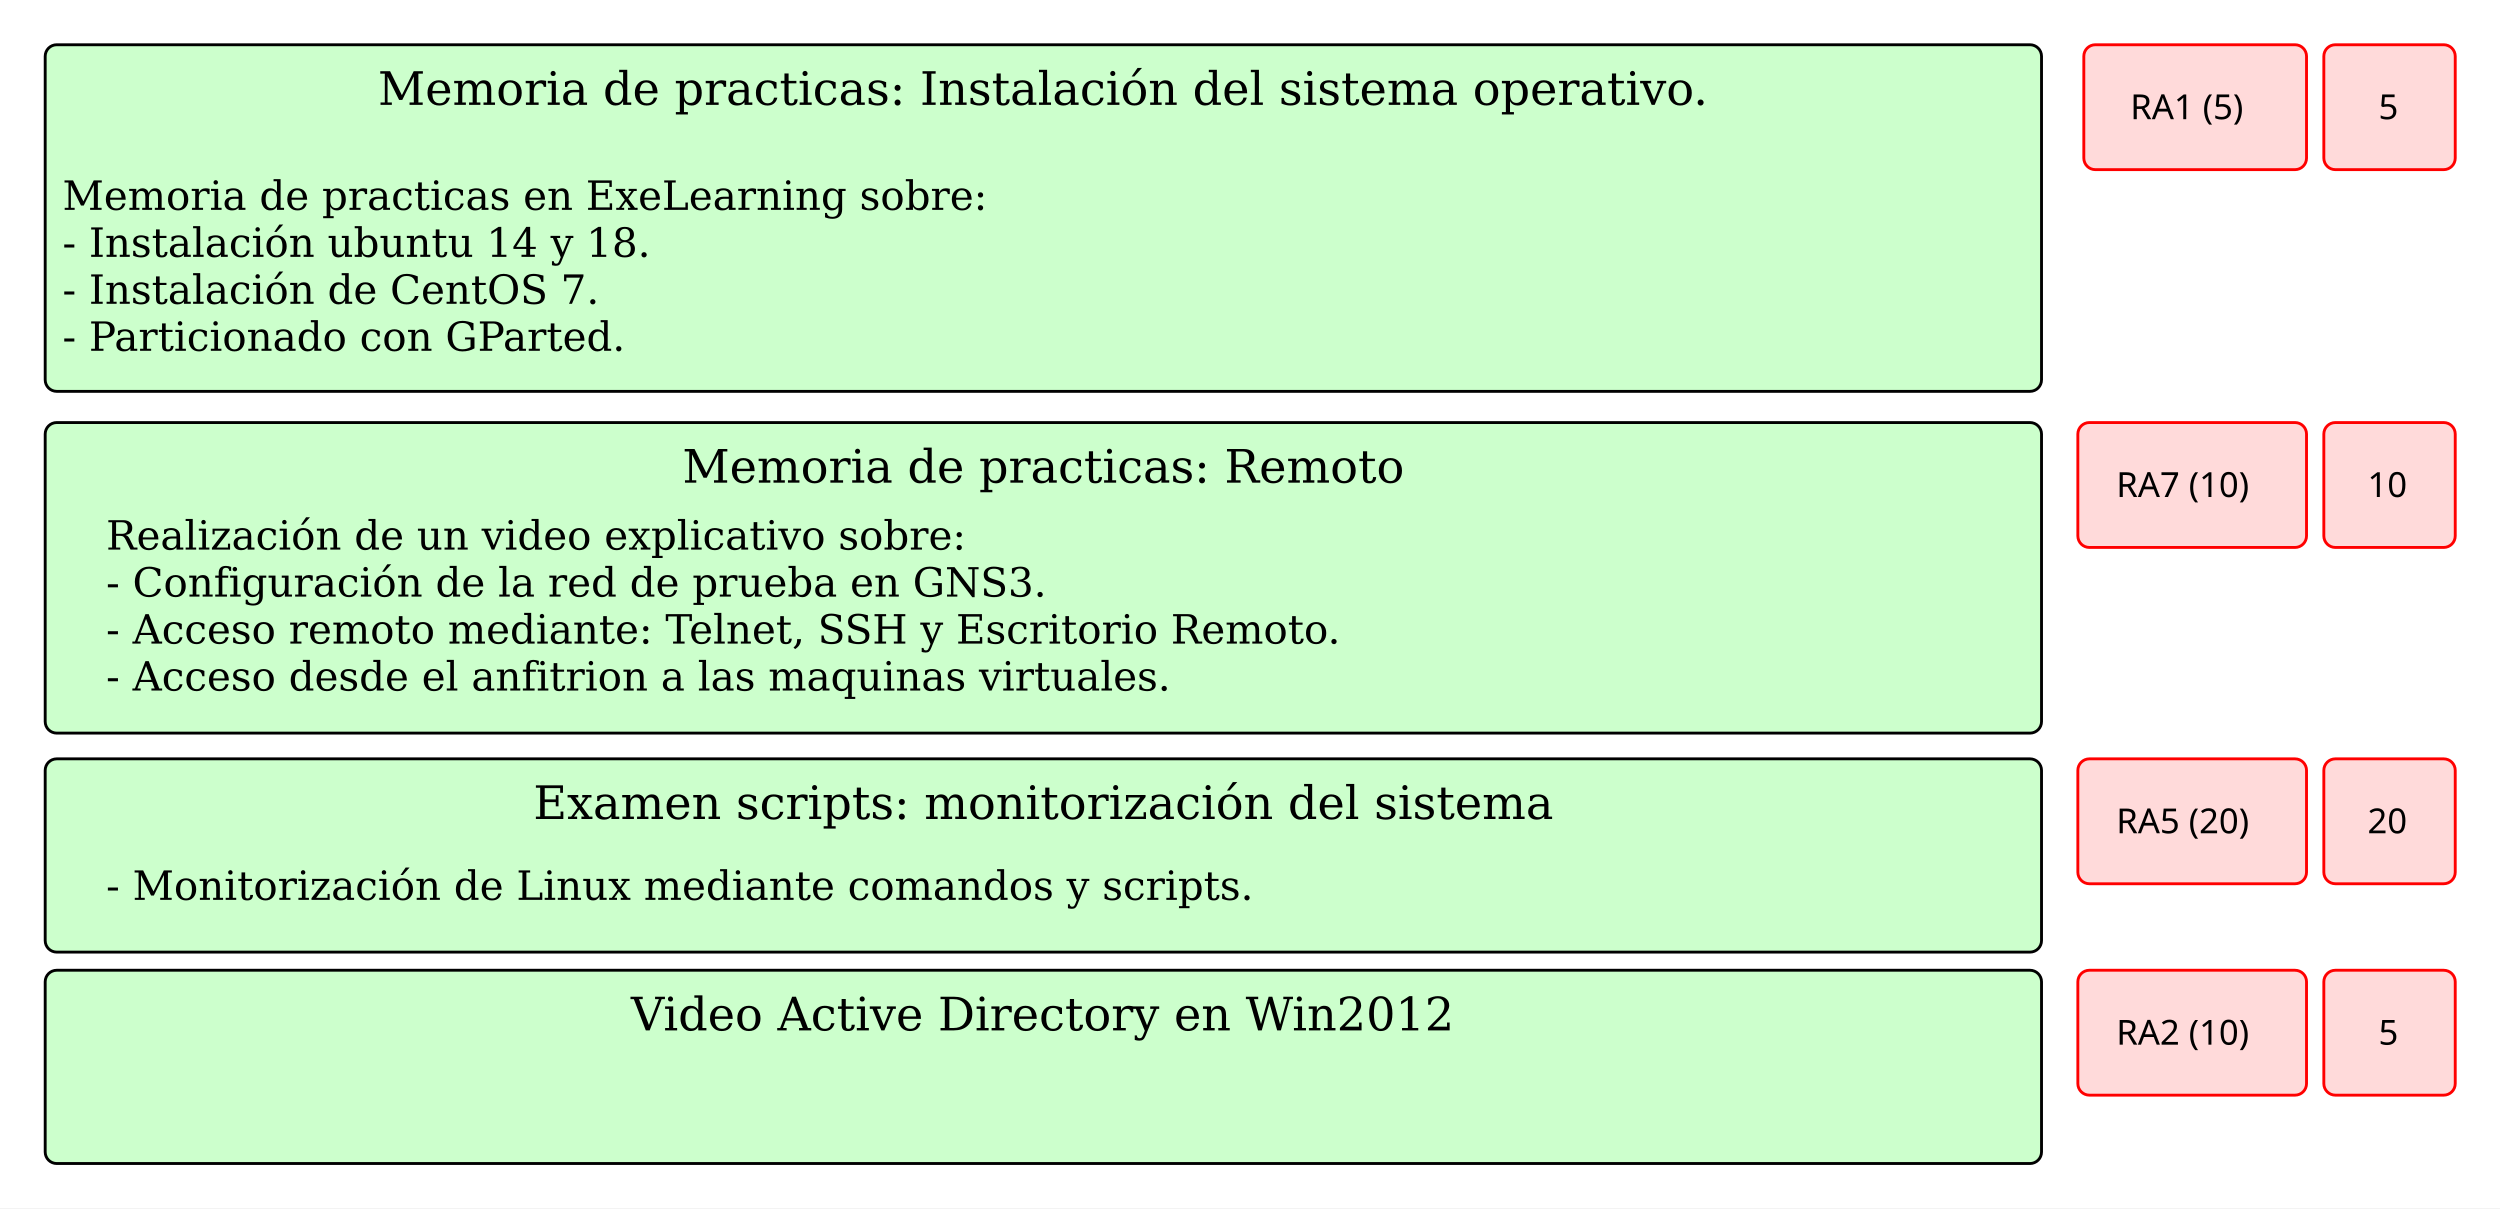
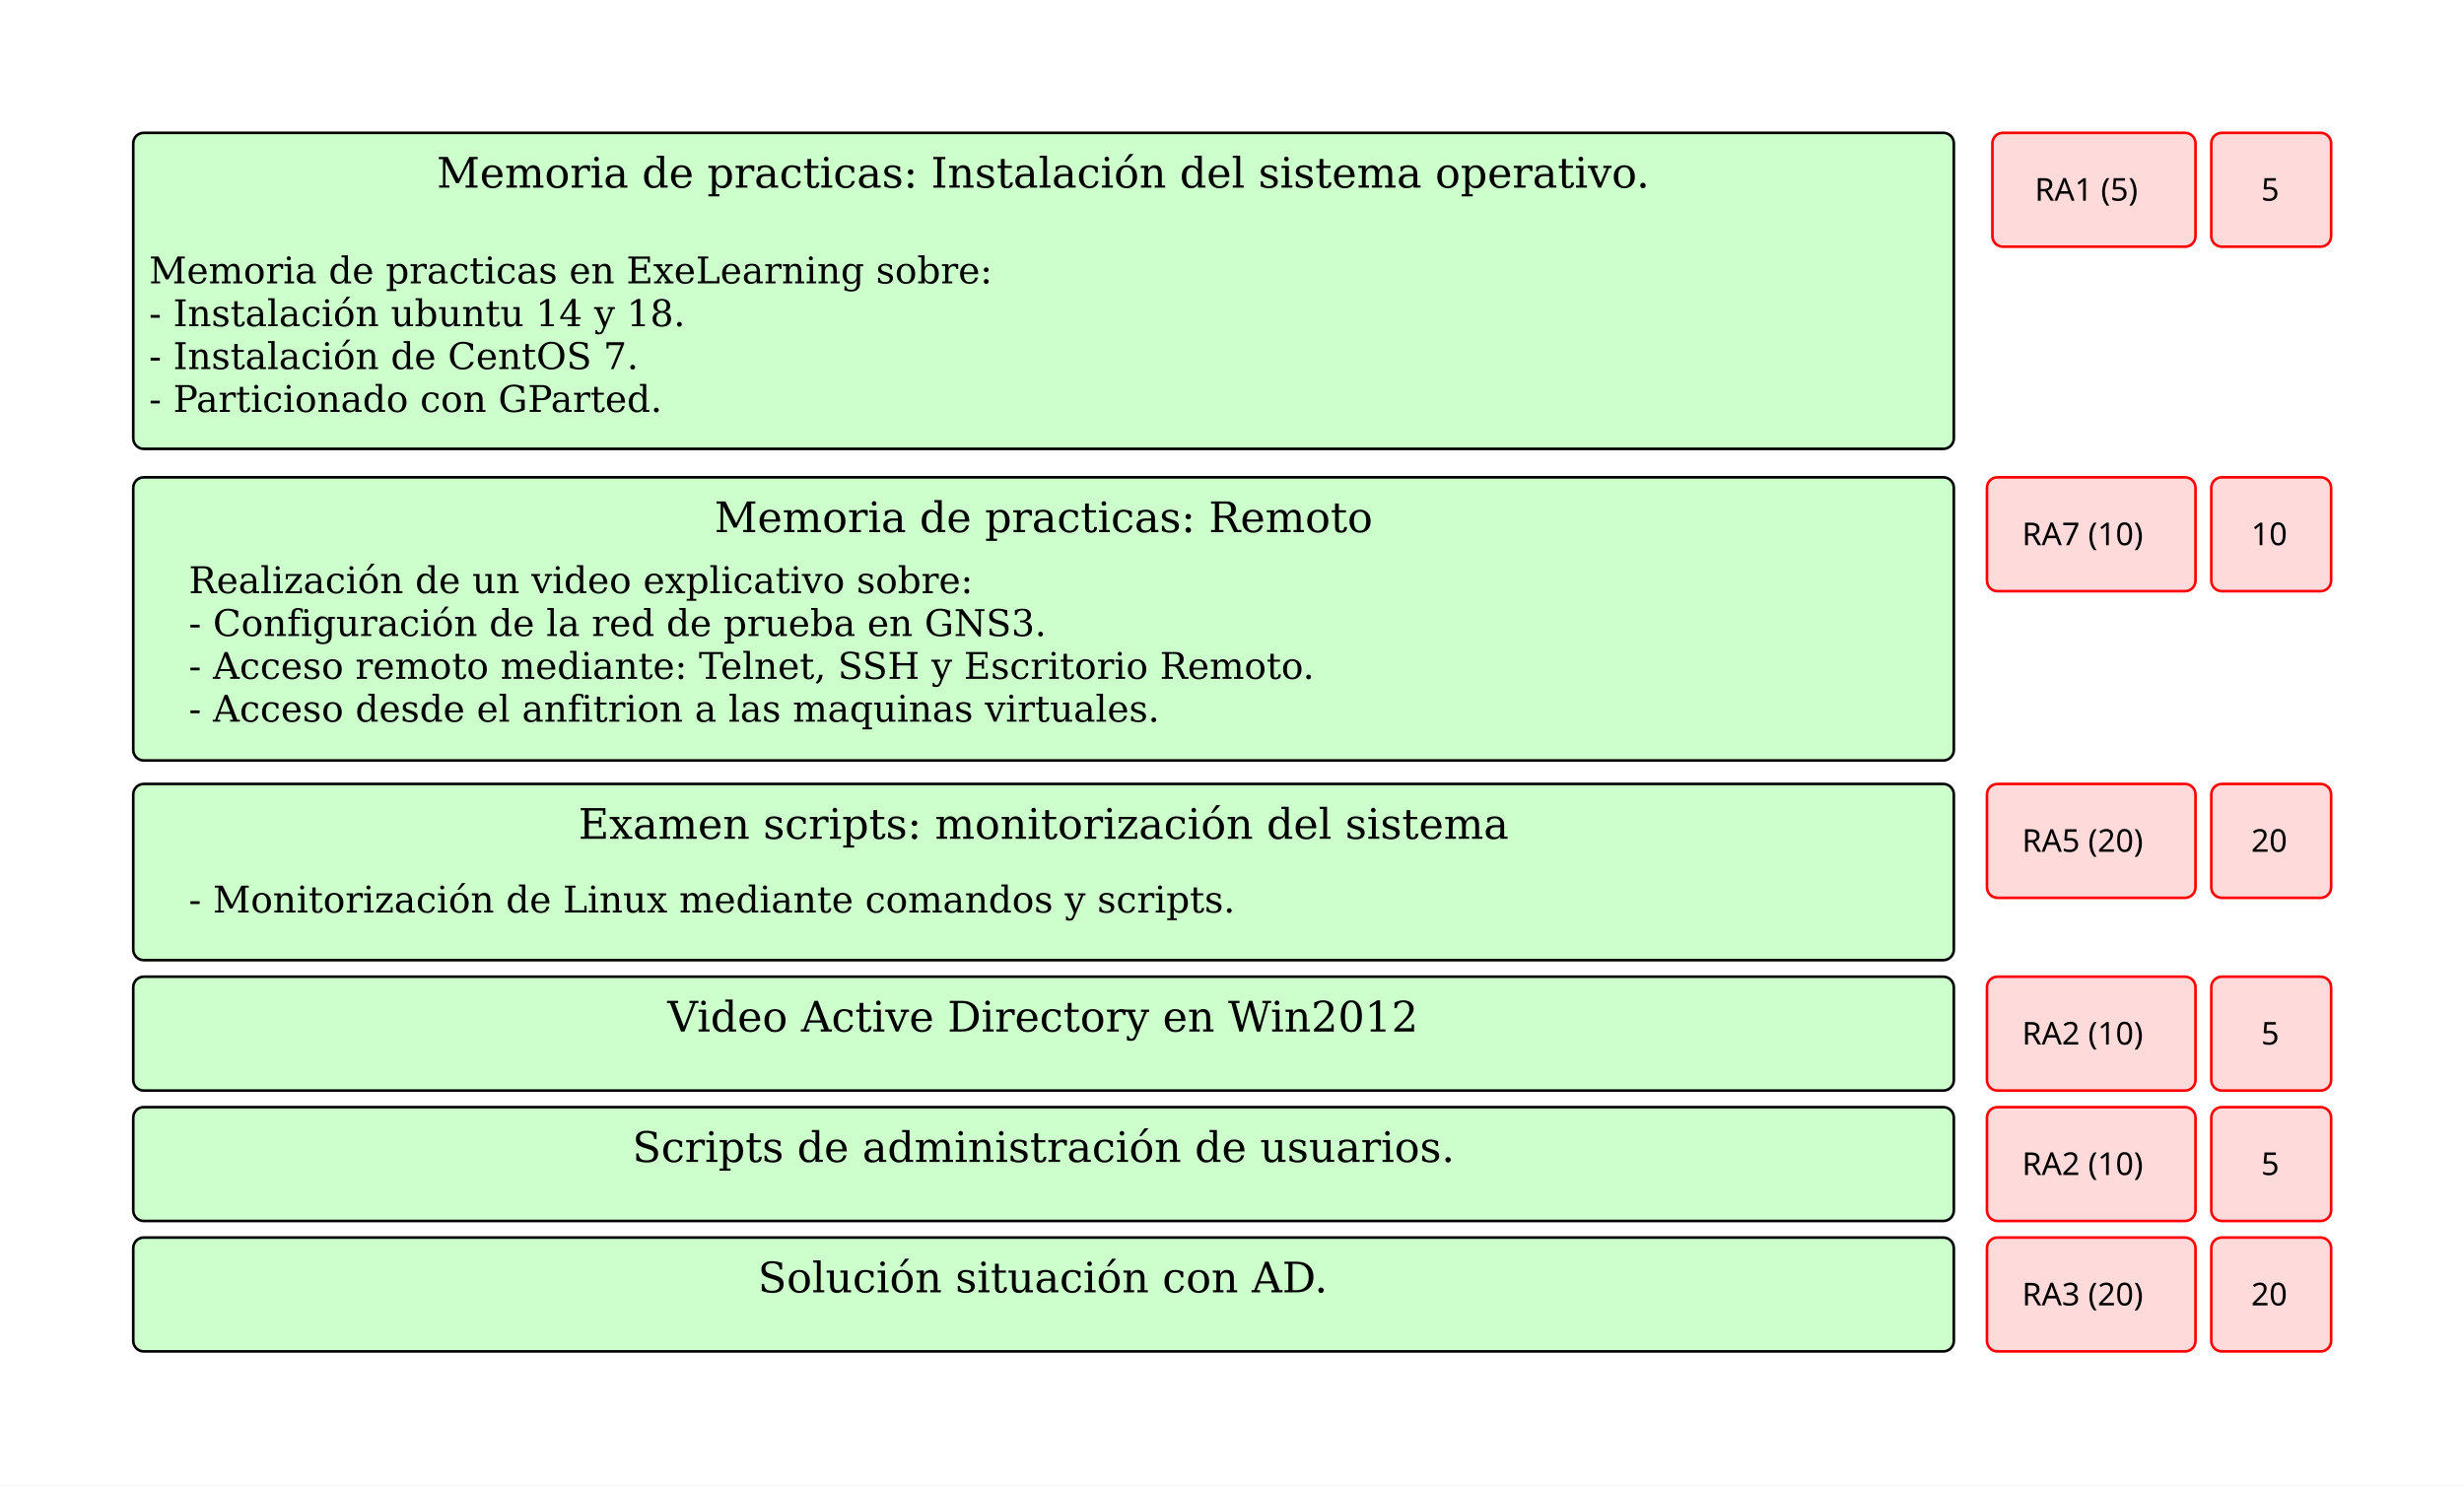
- <svg xmlns="http://www.w3.org/2000/svg" fill-opacity="1" color-rendering="auto" color-interpolation="auto" text-rendering="auto" stroke="black" stroke-linecap="square" width="867" stroke-miterlimit="10" shape-rendering="auto" stroke-opacity="1" fill="black" stroke-dasharray="none" font-weight="normal" stroke-width="1" height="419" font-family="'Dialog'" font-style="normal" stroke-linejoin="miter" font-size="12px" stroke-dashoffset="0" image-rendering="auto">
+ <svg xmlns="http://www.w3.org/2000/svg" fill-opacity="1" color-rendering="auto" color-interpolation="auto" text-rendering="auto" stroke="black" stroke-linecap="square" width="937" stroke-miterlimit="10" shape-rendering="auto" stroke-opacity="1" fill="black" stroke-dasharray="none" font-weight="normal" stroke-width="1" height="565" font-family="'Dialog'" font-style="normal" stroke-linejoin="miter" font-size="12px" stroke-dashoffset="0" image-rendering="auto">
  <defs id="genericDefs" />
  <g>
    <defs id="defs1">
      <clipPath clipPathUnits="userSpaceOnUse" id="clipPath1">
-         <path d="M0 0 L867 0 L867 419 L0 419 L0 0 Z" />
+         <path d="M0 0 L937 0 L937 565 L0 565 L0 0 Z" />
      </clipPath>
      <clipPath clipPathUnits="userSpaceOnUse" id="clipPath2">
-         <path d="M242 140 L1109 140 L1109 559 L242 559 L242 140 Z" />
+         <path d="M207 105 L1144 105 L1144 670 L207 670 L207 105 Z" />
      </clipPath>
    </defs>
-     <g fill="white" text-rendering="geometricPrecision" shape-rendering="geometricPrecision" transform="translate(-242,-140)" stroke="white">
-       <rect x="242" width="867" height="419" y="140" clip-path="url(#clipPath2)" stroke="none" />
+     <g fill="white" text-rendering="geometricPrecision" shape-rendering="geometricPrecision" transform="translate(-207,-105)" stroke="white">
+       <rect x="207" width="937" height="565" y="105" clip-path="url(#clipPath2)" stroke="none" />
    </g>
-     <g transform="matrix(1,0,0,1,-242,-140)" fill-opacity="0.145" fill="rgb(255,0,0)" text-rendering="geometricPrecision" shape-rendering="geometricPrecision" stroke="rgb(255,0,0)" stroke-opacity="0.145">
+     <g transform="matrix(1,0,0,1,-207,-105)" fill-opacity="0.145" fill="rgb(255,0,0)" text-rendering="geometricPrecision" shape-rendering="geometricPrecision" stroke="rgb(255,0,0)" stroke-opacity="0.145">
      <rect x="964.666" y="155.518" clip-path="url(#clipPath2)" width="77.237" rx="4" ry="4" height="43.315" stroke="none" />
    </g>
-     <g stroke-linecap="butt" transform="matrix(1,0,0,1,-242,-140)" fill="red" text-rendering="geometricPrecision" shape-rendering="geometricPrecision" stroke="red" stroke-miterlimit="1.45">
+     <g stroke-linecap="butt" transform="matrix(1,0,0,1,-207,-105)" fill="red" text-rendering="geometricPrecision" shape-rendering="geometricPrecision" stroke="red" stroke-miterlimit="1.45">
      <rect x="964.666" y="155.518" clip-path="url(#clipPath2)" fill="none" width="77.237" rx="4" ry="4" height="43.315" />
      <text x="980.787" y="181.329" clip-path="url(#clipPath2)" fill="black" font-family="sans-serif" stroke="none" xml:space="preserve">RA1 (5)</text>
    </g>
-     <g transform="matrix(1,0,0,1,-242,-140)" fill-opacity="0.145" fill="rgb(255,0,0)" text-rendering="geometricPrecision" shape-rendering="geometricPrecision" stroke="rgb(255,0,0)" stroke-opacity="0.145">
+     <g transform="matrix(1,0,0,1,-207,-105)" fill-opacity="0.145" fill="rgb(255,0,0)" text-rendering="geometricPrecision" shape-rendering="geometricPrecision" stroke="rgb(255,0,0)" stroke-opacity="0.145">
      <rect x="1047.903" y="155.518" clip-path="url(#clipPath2)" width="45.572" rx="4" ry="4" height="43.315" stroke="none" />
    </g>
-     <g stroke-linecap="butt" transform="matrix(1,0,0,1,-242,-140)" fill="red" text-rendering="geometricPrecision" shape-rendering="geometricPrecision" stroke="red" stroke-miterlimit="1.45">
+     <g stroke-linecap="butt" transform="matrix(1,0,0,1,-207,-105)" fill="red" text-rendering="geometricPrecision" shape-rendering="geometricPrecision" stroke="red" stroke-miterlimit="1.45">
      <rect x="1047.903" y="155.518" clip-path="url(#clipPath2)" fill="none" width="45.572" rx="4" ry="4" height="43.315" />
      <text x="1066.871" y="181.329" clip-path="url(#clipPath2)" fill="black" font-family="sans-serif" stroke="none" xml:space="preserve">5</text>
    </g>
-     <g fill="rgb(204,255,204)" text-rendering="geometricPrecision" shape-rendering="geometricPrecision" transform="matrix(1,0,0,1,-242,-140)" stroke="rgb(204,255,204)">
+     <g fill="rgb(204,255,204)" text-rendering="geometricPrecision" shape-rendering="geometricPrecision" transform="matrix(1,0,0,1,-207,-105)" stroke="rgb(204,255,204)">
      <rect x="257.672" y="286.541" clip-path="url(#clipPath2)" width="692.328" rx="4" ry="4" height="107.704" stroke="none" />
    </g>
-     <g font-size="16px" stroke-linecap="butt" transform="matrix(1,0,0,1,-242,-140)" text-rendering="geometricPrecision" font-family="'DejaVu Serif'" shape-rendering="geometricPrecision" stroke-miterlimit="1.45">
+     <g font-size="16px" stroke-linecap="butt" transform="matrix(1,0,0,1,-207,-105)" text-rendering="geometricPrecision" font-family="'DejaVu Serif'" shape-rendering="geometricPrecision" stroke-miterlimit="1.45">
      <text x="478.66" xml:space="preserve" y="307.392" clip-path="url(#clipPath2)" stroke="none">Memoria de practicas: Remoto</text>
      <rect x="257.672" y="286.541" clip-path="url(#clipPath2)" fill="none" width="692.328" rx="4" ry="4" height="107.704" />
      <text x="278.8" xml:space="preserve" font-size="14px" y="330.597" clip-path="url(#clipPath2)" stroke="none">Realización de un video explicativo sobre:</text>
      <text x="278.8" xml:space="preserve" font-size="14px" y="346.894" clip-path="url(#clipPath2)" stroke="none">- Configuración de la red de prueba en GNS3.</text>
      <text x="278.8" xml:space="preserve" font-size="14px" y="363.191" clip-path="url(#clipPath2)" stroke="none">- Acceso remoto mediante: Telnet, SSH y Escritorio Remoto.</text>
      <text x="278.8" xml:space="preserve" font-size="14px" y="379.488" clip-path="url(#clipPath2)" stroke="none">- Acceso desde el anfitrion a las maquinas virtuales.</text>
    </g>
-     <g transform="matrix(1,0,0,1,-242,-140)" fill-opacity="0.145" fill="rgb(255,0,0)" text-rendering="geometricPrecision" shape-rendering="geometricPrecision" stroke="rgb(255,0,0)" stroke-opacity="0.145">
+     <g transform="matrix(1,0,0,1,-207,-105)" fill-opacity="0.145" fill="rgb(255,0,0)" text-rendering="geometricPrecision" shape-rendering="geometricPrecision" stroke="rgb(255,0,0)" stroke-opacity="0.145">
      <rect x="962.597" y="286.541" clip-path="url(#clipPath2)" width="79.306" rx="4" ry="4" height="43.315" stroke="none" />
    </g>
-     <g stroke-linecap="butt" transform="matrix(1,0,0,1,-242,-140)" fill="red" text-rendering="geometricPrecision" shape-rendering="geometricPrecision" stroke="red" stroke-miterlimit="1.45">
+     <g stroke-linecap="butt" transform="matrix(1,0,0,1,-207,-105)" fill="red" text-rendering="geometricPrecision" shape-rendering="geometricPrecision" stroke="red" stroke-miterlimit="1.45">
      <rect x="962.597" y="286.541" clip-path="url(#clipPath2)" fill="none" width="79.306" rx="4" ry="4" height="43.315" />
      <text x="975.936" y="312.353" clip-path="url(#clipPath2)" fill="black" font-family="sans-serif" stroke="none" xml:space="preserve">RA7 (10)</text>
    </g>
-     <g transform="matrix(1,0,0,1,-242,-140)" fill-opacity="0.145" fill="rgb(255,0,0)" text-rendering="geometricPrecision" shape-rendering="geometricPrecision" stroke="rgb(255,0,0)" stroke-opacity="0.145">
+     <g transform="matrix(1,0,0,1,-207,-105)" fill-opacity="0.145" fill="rgb(255,0,0)" text-rendering="geometricPrecision" shape-rendering="geometricPrecision" stroke="rgb(255,0,0)" stroke-opacity="0.145">
      <rect x="1047.903" y="286.541" clip-path="url(#clipPath2)" width="45.572" rx="4" ry="4" height="43.315" stroke="none" />
    </g>
-     <g stroke-linecap="butt" transform="matrix(1,0,0,1,-242,-140)" fill="red" text-rendering="geometricPrecision" shape-rendering="geometricPrecision" stroke="red" stroke-miterlimit="1.45">
+     <g stroke-linecap="butt" transform="matrix(1,0,0,1,-207,-105)" fill="red" text-rendering="geometricPrecision" shape-rendering="geometricPrecision" stroke="red" stroke-miterlimit="1.45">
      <rect x="1047.903" y="286.541" clip-path="url(#clipPath2)" fill="none" width="45.572" rx="4" ry="4" height="43.315" />
      <text x="1063.054" y="312.353" clip-path="url(#clipPath2)" fill="black" font-family="sans-serif" stroke="none" xml:space="preserve">10</text>
    </g>
-     <g fill="rgb(204,255,204)" text-rendering="geometricPrecision" shape-rendering="geometricPrecision" transform="matrix(1,0,0,1,-242,-140)" stroke="rgb(204,255,204)">
+     <g fill="rgb(204,255,204)" text-rendering="geometricPrecision" shape-rendering="geometricPrecision" transform="matrix(1,0,0,1,-207,-105)" stroke="rgb(204,255,204)">
      <rect x="257.672" y="155.518" clip-path="url(#clipPath2)" width="692.328" rx="4" ry="4" height="120.204" stroke="none" />
    </g>
-     <g font-size="16px" stroke-linecap="butt" transform="matrix(1,0,0,1,-242,-140)" text-rendering="geometricPrecision" font-family="'DejaVu Serif'" shape-rendering="geometricPrecision" stroke-miterlimit="1.45">
+     <g font-size="16px" stroke-linecap="butt" transform="matrix(1,0,0,1,-207,-105)" text-rendering="geometricPrecision" font-family="'DejaVu Serif'" shape-rendering="geometricPrecision" stroke-miterlimit="1.45">
      <text x="373.078" xml:space="preserve" y="176.369" clip-path="url(#clipPath2)" stroke="none">Memoria de practicas: Instalación del sistema operativo.</text>
      <rect x="257.672" y="155.518" clip-path="url(#clipPath2)" fill="none" width="692.328" rx="4" ry="4" height="120.204" />
      <text x="263.672" xml:space="preserve" font-size="14px" y="212.771" clip-path="url(#clipPath2)" stroke="none">Memoria de practicas en ExeLearning sobre:</text>
      <text x="263.672" xml:space="preserve" font-size="14px" y="229.068" clip-path="url(#clipPath2)" stroke="none">- Instalación ubuntu 14 y 18.</text>
      <text x="263.672" xml:space="preserve" font-size="14px" y="245.365" clip-path="url(#clipPath2)" stroke="none">- Instalación de CentOS 7.</text>
      <text x="263.672" xml:space="preserve" font-size="14px" y="261.662" clip-path="url(#clipPath2)" stroke="none">- Particionado con GParted.</text>
    </g>
-     <g fill="rgb(204,255,204)" text-rendering="geometricPrecision" shape-rendering="geometricPrecision" transform="matrix(1,0,0,1,-242,-140)" stroke="rgb(204,255,204)">
+     <g fill="rgb(204,255,204)" text-rendering="geometricPrecision" shape-rendering="geometricPrecision" transform="matrix(1,0,0,1,-207,-105)" stroke="rgb(204,255,204)">
      <rect x="257.672" y="403.17" clip-path="url(#clipPath2)" width="692.328" rx="4" ry="4" height="67.023" stroke="none" />
    </g>
-     <g font-size="16px" stroke-linecap="butt" transform="matrix(1,0,0,1,-242,-140)" text-rendering="geometricPrecision" font-family="'DejaVu Serif'" shape-rendering="geometricPrecision" stroke-miterlimit="1.45">
+     <g font-size="16px" stroke-linecap="butt" transform="matrix(1,0,0,1,-207,-105)" text-rendering="geometricPrecision" font-family="'DejaVu Serif'" shape-rendering="geometricPrecision" stroke-miterlimit="1.45">
      <text x="426.957" xml:space="preserve" y="424.022" clip-path="url(#clipPath2)" stroke="none">Examen scripts: monitorización del sistema</text>
      <rect x="257.672" y="403.17" clip-path="url(#clipPath2)" fill="none" width="692.328" rx="4" ry="4" height="67.023" />
    </g>
-     <g transform="matrix(1,0,0,1,-242,-140)" fill-opacity="0.145" fill="rgb(255,0,0)" text-rendering="geometricPrecision" shape-rendering="geometricPrecision" stroke="rgb(255,0,0)" stroke-opacity="0.145">
+     <g transform="matrix(1,0,0,1,-207,-105)" fill-opacity="0.145" fill="rgb(255,0,0)" text-rendering="geometricPrecision" shape-rendering="geometricPrecision" stroke="rgb(255,0,0)" stroke-opacity="0.145">
      <rect x="962.597" y="403.17" clip-path="url(#clipPath2)" width="79.306" rx="4" ry="4" height="43.315" stroke="none" />
    </g>
-     <g stroke-linecap="butt" transform="matrix(1,0,0,1,-242,-140)" fill="red" text-rendering="geometricPrecision" shape-rendering="geometricPrecision" stroke="red" stroke-miterlimit="1.45">
+     <g stroke-linecap="butt" transform="matrix(1,0,0,1,-207,-105)" fill="red" text-rendering="geometricPrecision" shape-rendering="geometricPrecision" stroke="red" stroke-miterlimit="1.45">
      <rect x="962.597" y="403.17" clip-path="url(#clipPath2)" fill="none" width="79.306" rx="4" ry="4" height="43.315" />
      <text x="975.936" y="428.982" clip-path="url(#clipPath2)" fill="black" font-family="sans-serif" stroke="none" xml:space="preserve">RA5 (20)</text>
    </g>
-     <g transform="matrix(1,0,0,1,-242,-140)" fill-opacity="0.145" fill="rgb(255,0,0)" text-rendering="geometricPrecision" shape-rendering="geometricPrecision" stroke="rgb(255,0,0)" stroke-opacity="0.145">
+     <g transform="matrix(1,0,0,1,-207,-105)" fill-opacity="0.145" fill="rgb(255,0,0)" text-rendering="geometricPrecision" shape-rendering="geometricPrecision" stroke="rgb(255,0,0)" stroke-opacity="0.145">
      <rect x="1047.903" y="403.17" clip-path="url(#clipPath2)" width="45.572" rx="4" ry="4" height="43.315" stroke="none" />
    </g>
-     <g stroke-linecap="butt" transform="matrix(1,0,0,1,-242,-140)" fill="red" text-rendering="geometricPrecision" shape-rendering="geometricPrecision" stroke="red" stroke-miterlimit="1.45">
+     <g stroke-linecap="butt" transform="matrix(1,0,0,1,-207,-105)" fill="red" text-rendering="geometricPrecision" shape-rendering="geometricPrecision" stroke="red" stroke-miterlimit="1.45">
      <rect x="1047.903" y="403.17" clip-path="url(#clipPath2)" fill="none" width="45.572" rx="4" ry="4" height="43.315" />
      <text x="1063.054" y="428.982" clip-path="url(#clipPath2)" fill="black" font-family="sans-serif" stroke="none" xml:space="preserve">20</text>
    </g>
-     <g font-size="14px" stroke-linecap="butt" transform="matrix(1,0,0,1,-242,-140)" text-rendering="geometricPrecision" font-family="'DejaVu Serif'" shape-rendering="geometricPrecision" stroke-miterlimit="1.45">
+     <g font-size="14px" stroke-linecap="butt" transform="matrix(1,0,0,1,-207,-105)" text-rendering="geometricPrecision" font-family="'DejaVu Serif'" shape-rendering="geometricPrecision" stroke-miterlimit="1.45">
      <text x="278.8" xml:space="preserve" y="452.066" clip-path="url(#clipPath2)" stroke="none">- Monitorización de Linux mediante comandos y scripts.</text>
    </g>
-     <g fill="rgb(204,255,204)" text-rendering="geometricPrecision" shape-rendering="geometricPrecision" transform="matrix(1,0,0,1,-242,-140)" stroke="rgb(204,255,204)">
-       <rect x="257.672" y="476.485" clip-path="url(#clipPath2)" width="692.328" rx="4" ry="4" height="67.023" stroke="none" />
+     <g fill="rgb(204,255,204)" text-rendering="geometricPrecision" shape-rendering="geometricPrecision" transform="matrix(1,0,0,1,-207,-105)" stroke="rgb(204,255,204)">
+       <rect x="257.672" y="476.485" clip-path="url(#clipPath2)" width="692.328" rx="4" ry="4" height="43.315" stroke="none" />
    </g>
-     <g font-size="16px" stroke-linecap="butt" transform="matrix(1,0,0,1,-242,-140)" text-rendering="geometricPrecision" font-family="'DejaVu Serif'" shape-rendering="geometricPrecision" stroke-miterlimit="1.45">
+     <g font-size="16px" stroke-linecap="butt" transform="matrix(1,0,0,1,-207,-105)" text-rendering="geometricPrecision" font-family="'DejaVu Serif'" shape-rendering="geometricPrecision" stroke-miterlimit="1.45">
      <text x="460.805" xml:space="preserve" y="497.336" clip-path="url(#clipPath2)" stroke="none">Video Active Directory en Win2012</text>
-       <rect x="257.672" y="476.485" clip-path="url(#clipPath2)" fill="none" width="692.328" rx="4" ry="4" height="67.023" />
+       <rect x="257.672" y="476.485" clip-path="url(#clipPath2)" fill="none" width="692.328" rx="4" ry="4" height="43.315" />
    </g>
-     <g transform="matrix(1,0,0,1,-242,-140)" fill-opacity="0.145" fill="rgb(255,0,0)" text-rendering="geometricPrecision" shape-rendering="geometricPrecision" stroke="rgb(255,0,0)" stroke-opacity="0.145">
+     <g transform="matrix(1,0,0,1,-207,-105)" fill-opacity="0.145" fill="rgb(255,0,0)" text-rendering="geometricPrecision" shape-rendering="geometricPrecision" stroke="rgb(255,0,0)" stroke-opacity="0.145">
      <rect x="962.597" y="476.485" clip-path="url(#clipPath2)" width="79.306" rx="4" ry="4" height="43.315" stroke="none" />
    </g>
-     <g stroke-linecap="butt" transform="matrix(1,0,0,1,-242,-140)" fill="red" text-rendering="geometricPrecision" shape-rendering="geometricPrecision" stroke="red" stroke-miterlimit="1.45">
+     <g stroke-linecap="butt" transform="matrix(1,0,0,1,-207,-105)" fill="red" text-rendering="geometricPrecision" shape-rendering="geometricPrecision" stroke="red" stroke-miterlimit="1.45">
      <rect x="962.597" y="476.485" clip-path="url(#clipPath2)" fill="none" width="79.306" rx="4" ry="4" height="43.315" />
      <text x="975.936" y="502.296" clip-path="url(#clipPath2)" fill="black" font-family="sans-serif" stroke="none" xml:space="preserve">RA2 (10)</text>
    </g>
-     <g transform="matrix(1,0,0,1,-242,-140)" fill-opacity="0.145" fill="rgb(255,0,0)" text-rendering="geometricPrecision" shape-rendering="geometricPrecision" stroke="rgb(255,0,0)" stroke-opacity="0.145">
+     <g transform="matrix(1,0,0,1,-207,-105)" fill-opacity="0.145" fill="rgb(255,0,0)" text-rendering="geometricPrecision" shape-rendering="geometricPrecision" stroke="rgb(255,0,0)" stroke-opacity="0.145">
      <rect x="1047.903" y="476.485" clip-path="url(#clipPath2)" width="45.572" rx="4" ry="4" height="43.315" stroke="none" />
    </g>
-     <g stroke-linecap="butt" transform="matrix(1,0,0,1,-242,-140)" fill="red" text-rendering="geometricPrecision" shape-rendering="geometricPrecision" stroke="red" stroke-miterlimit="1.45">
+     <g stroke-linecap="butt" transform="matrix(1,0,0,1,-207,-105)" fill="red" text-rendering="geometricPrecision" shape-rendering="geometricPrecision" stroke="red" stroke-miterlimit="1.45">
      <rect x="1047.903" y="476.485" clip-path="url(#clipPath2)" fill="none" width="45.572" rx="4" ry="4" height="43.315" />
      <text x="1066.871" y="502.296" clip-path="url(#clipPath2)" fill="black" font-family="sans-serif" stroke="none" xml:space="preserve">5</text>
    </g>
+     <g fill="rgb(204,255,204)" text-rendering="geometricPrecision" shape-rendering="geometricPrecision" transform="matrix(1,0,0,1,-207,-105)" stroke="rgb(204,255,204)">
+       <rect x="257.672" y="526.09" clip-path="url(#clipPath2)" width="692.328" rx="4" ry="4" height="43.315" stroke="none" />
+     </g>
+     <g font-size="16px" stroke-linecap="butt" transform="matrix(1,0,0,1,-207,-105)" text-rendering="geometricPrecision" font-family="'DejaVu Serif'" shape-rendering="geometricPrecision" stroke-miterlimit="1.45">
+       <text x="447.473" xml:space="preserve" y="546.942" clip-path="url(#clipPath2)" stroke="none">Scripts de administración de usuarios.</text>
+       <rect x="257.672" y="526.09" clip-path="url(#clipPath2)" fill="none" width="692.328" rx="4" ry="4" height="43.315" />
+     </g>
+     <g transform="matrix(1,0,0,1,-207,-105)" fill-opacity="0.145" fill="rgb(255,0,0)" text-rendering="geometricPrecision" shape-rendering="geometricPrecision" stroke="rgb(255,0,0)" stroke-opacity="0.145">
+       <rect x="962.597" y="526.09" clip-path="url(#clipPath2)" width="79.306" rx="4" ry="4" height="43.315" stroke="none" />
+     </g>
+     <g stroke-linecap="butt" transform="matrix(1,0,0,1,-207,-105)" fill="red" text-rendering="geometricPrecision" shape-rendering="geometricPrecision" stroke="red" stroke-miterlimit="1.45">
+       <rect x="962.597" y="526.09" clip-path="url(#clipPath2)" fill="none" width="79.306" rx="4" ry="4" height="43.315" />
+       <text x="975.936" y="551.902" clip-path="url(#clipPath2)" fill="black" font-family="sans-serif" stroke="none" xml:space="preserve">RA2 (10)</text>
+     </g>
+     <g transform="matrix(1,0,0,1,-207,-105)" fill-opacity="0.145" fill="rgb(255,0,0)" text-rendering="geometricPrecision" shape-rendering="geometricPrecision" stroke="rgb(255,0,0)" stroke-opacity="0.145">
+       <rect x="1047.903" y="526.09" clip-path="url(#clipPath2)" width="45.572" rx="4" ry="4" height="43.315" stroke="none" />
+     </g>
+     <g stroke-linecap="butt" transform="matrix(1,0,0,1,-207,-105)" fill="red" text-rendering="geometricPrecision" shape-rendering="geometricPrecision" stroke="red" stroke-miterlimit="1.45">
+       <rect x="1047.903" y="526.09" clip-path="url(#clipPath2)" fill="none" width="45.572" rx="4" ry="4" height="43.315" />
+       <text x="1066.871" y="551.902" clip-path="url(#clipPath2)" fill="black" font-family="sans-serif" stroke="none" xml:space="preserve">5</text>
+     </g>
+     <g fill="rgb(204,255,204)" text-rendering="geometricPrecision" shape-rendering="geometricPrecision" transform="matrix(1,0,0,1,-207,-105)" stroke="rgb(204,255,204)">
+       <rect x="257.672" y="575.696" clip-path="url(#clipPath2)" width="692.328" rx="4" ry="4" height="43.315" stroke="none" />
+     </g>
+     <g font-size="16px" stroke-linecap="butt" transform="matrix(1,0,0,1,-207,-105)" text-rendering="geometricPrecision" font-family="'DejaVu Serif'" shape-rendering="geometricPrecision" stroke-miterlimit="1.45">
+       <text x="495.199" xml:space="preserve" y="596.548" clip-path="url(#clipPath2)" stroke="none">Solución situación con AD.</text>
+       <rect x="257.672" y="575.696" clip-path="url(#clipPath2)" fill="none" width="692.328" rx="4" ry="4" height="43.315" />
+     </g>
+     <g transform="matrix(1,0,0,1,-207,-105)" fill-opacity="0.145" fill="rgb(255,0,0)" text-rendering="geometricPrecision" shape-rendering="geometricPrecision" stroke="rgb(255,0,0)" stroke-opacity="0.145">
+       <rect x="962.597" y="575.696" clip-path="url(#clipPath2)" width="79.306" rx="4" ry="4" height="43.315" stroke="none" />
+     </g>
+     <g stroke-linecap="butt" transform="matrix(1,0,0,1,-207,-105)" fill="red" text-rendering="geometricPrecision" shape-rendering="geometricPrecision" stroke="red" stroke-miterlimit="1.45">
+       <rect x="962.597" y="575.696" clip-path="url(#clipPath2)" fill="none" width="79.306" rx="4" ry="4" height="43.315" />
+       <text x="975.936" y="601.508" clip-path="url(#clipPath2)" fill="black" font-family="sans-serif" stroke="none" xml:space="preserve">RA3 (20)</text>
+     </g>
+     <g transform="matrix(1,0,0,1,-207,-105)" fill-opacity="0.145" fill="rgb(255,0,0)" text-rendering="geometricPrecision" shape-rendering="geometricPrecision" stroke="rgb(255,0,0)" stroke-opacity="0.145">
+       <rect x="1047.903" y="575.696" clip-path="url(#clipPath2)" width="45.572" rx="4" ry="4" height="43.315" stroke="none" />
+     </g>
+     <g stroke-linecap="butt" transform="matrix(1,0,0,1,-207,-105)" fill="red" text-rendering="geometricPrecision" shape-rendering="geometricPrecision" stroke="red" stroke-miterlimit="1.45">
+       <rect x="1047.903" y="575.696" clip-path="url(#clipPath2)" fill="none" width="45.572" rx="4" ry="4" height="43.315" />
+       <text x="1063.054" y="601.508" clip-path="url(#clipPath2)" fill="black" font-family="sans-serif" stroke="none" xml:space="preserve">20</text>
+     </g>
  </g>
</svg>
